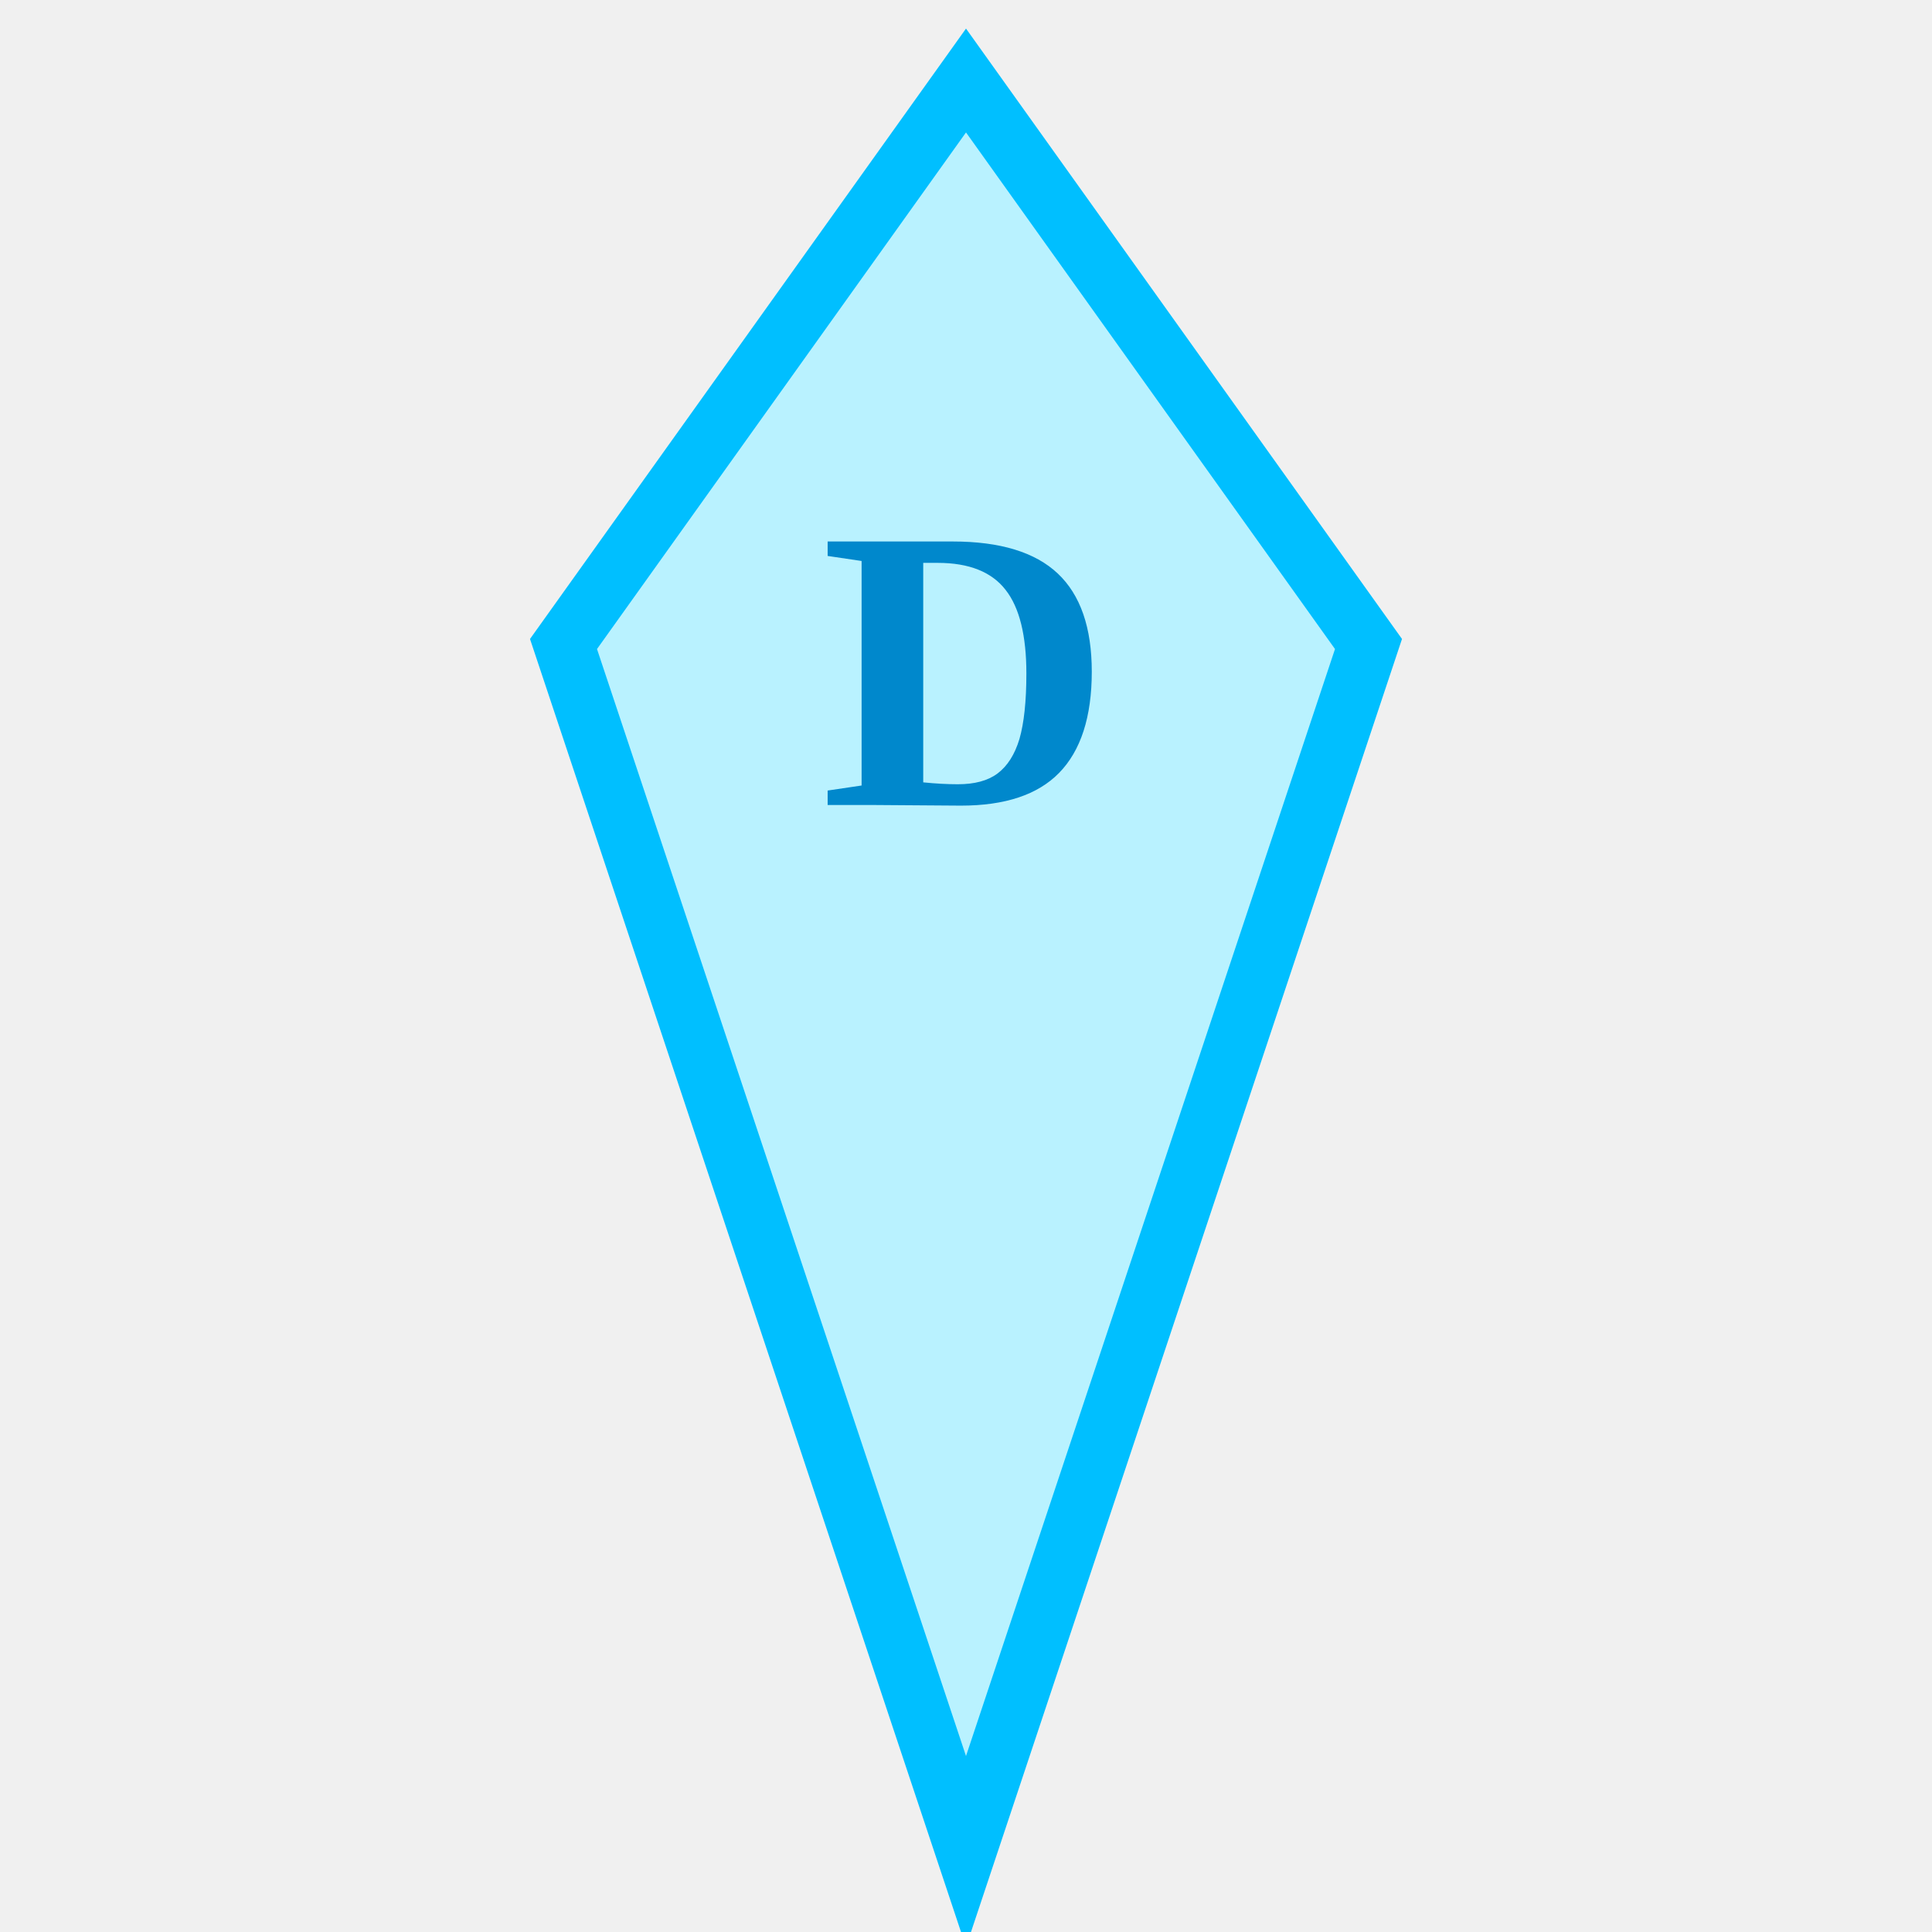
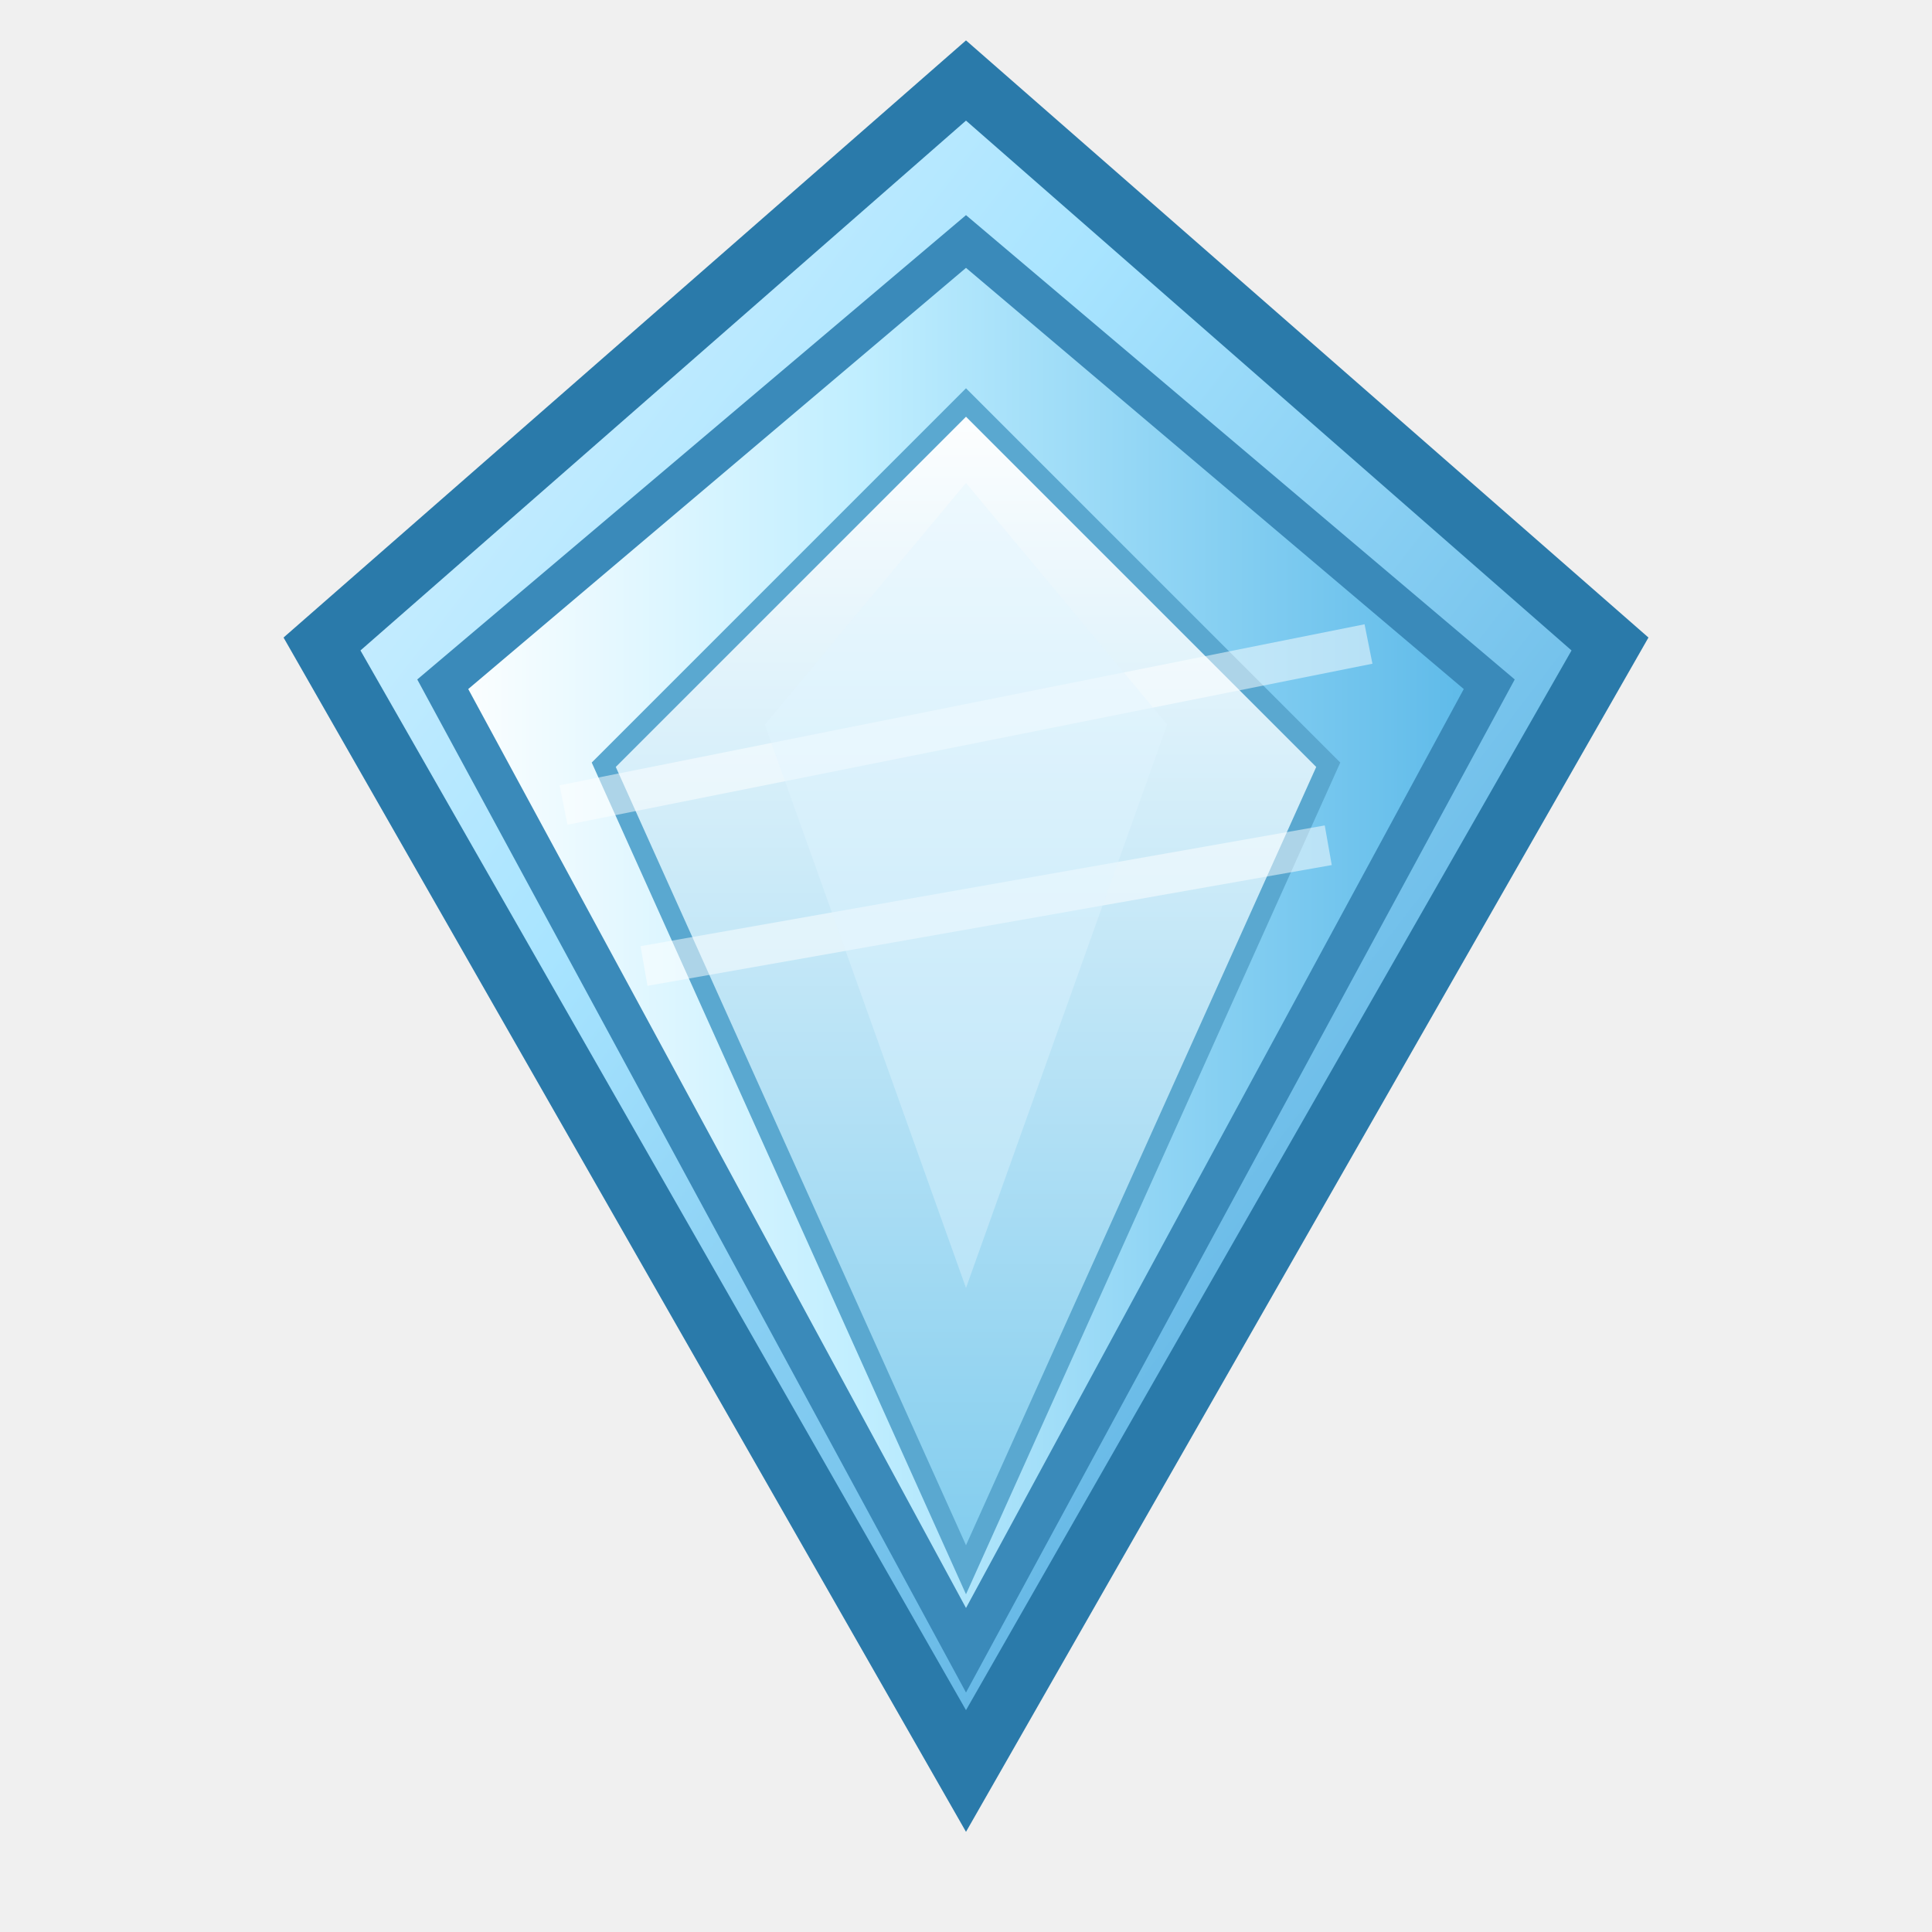
- <svg xmlns="http://www.w3.org/2000/svg" viewBox="0 0 48 48">
-   <path d="M24 2l10 14-10 30-10-30z" fill="#b9f2ff" stroke="#00bfff" stroke-width="1.5" />
-   <text x="24" y="20" text-anchor="middle" font-size="10" font-weight="bold" fill="#0088cc">D</text>
+ <svg xmlns="http://www.w3.org/2000/svg" viewBox="0 0 48 48" width="48" height="48">
+   <defs>
+     <linearGradient id="d1" x1="0" y1="0" x2="1" y2="1">
+       <stop offset="0%" stop-color="#e0f4ff" />
+       <stop offset="35%" stop-color="#a8e4ff" />
+       <stop offset="100%" stop-color="#3a9bd5" />
+     </linearGradient>
+     <linearGradient id="d2" x1="0" y1="0" x2="1" y2="0">
+       <stop offset="0%" stop-color="#ffffff" />
+       <stop offset="40%" stop-color="#c0eeff" />
+       <stop offset="100%" stop-color="#5ab8e8" />
+     </linearGradient>
+     <linearGradient id="d3" x1="0" y1="0" x2="0" y2="1">
+       <stop offset="0%" stop-color="#ffffff" />
+       <stop offset="100%" stop-color="#80ccee" />
+     </linearGradient>
+   </defs>
+   <path d="M24 2L8 16l16 28 16-28z" fill="url(#d1)" stroke="#2a7aaa" stroke-width="1.5" />
+   <path d="M24 6L11 17l13 24 13-24z" fill="url(#d2)" stroke="#3a8aba" stroke-width="1" />
+   <path d="M24 10l-9 9 9 20 9-20z" fill="url(#d3)" stroke="#5aa8d0" stroke-width="0.5" />
+   <path d="M14 20l20-4M16 24l17-3" stroke="#ffffff" stroke-width="1" fill="none" opacity="0.5" />
+   <path d="M24 12l-5 6 5 14 5-14z" fill="#e0f4ff" opacity="0.4" />
</svg>
